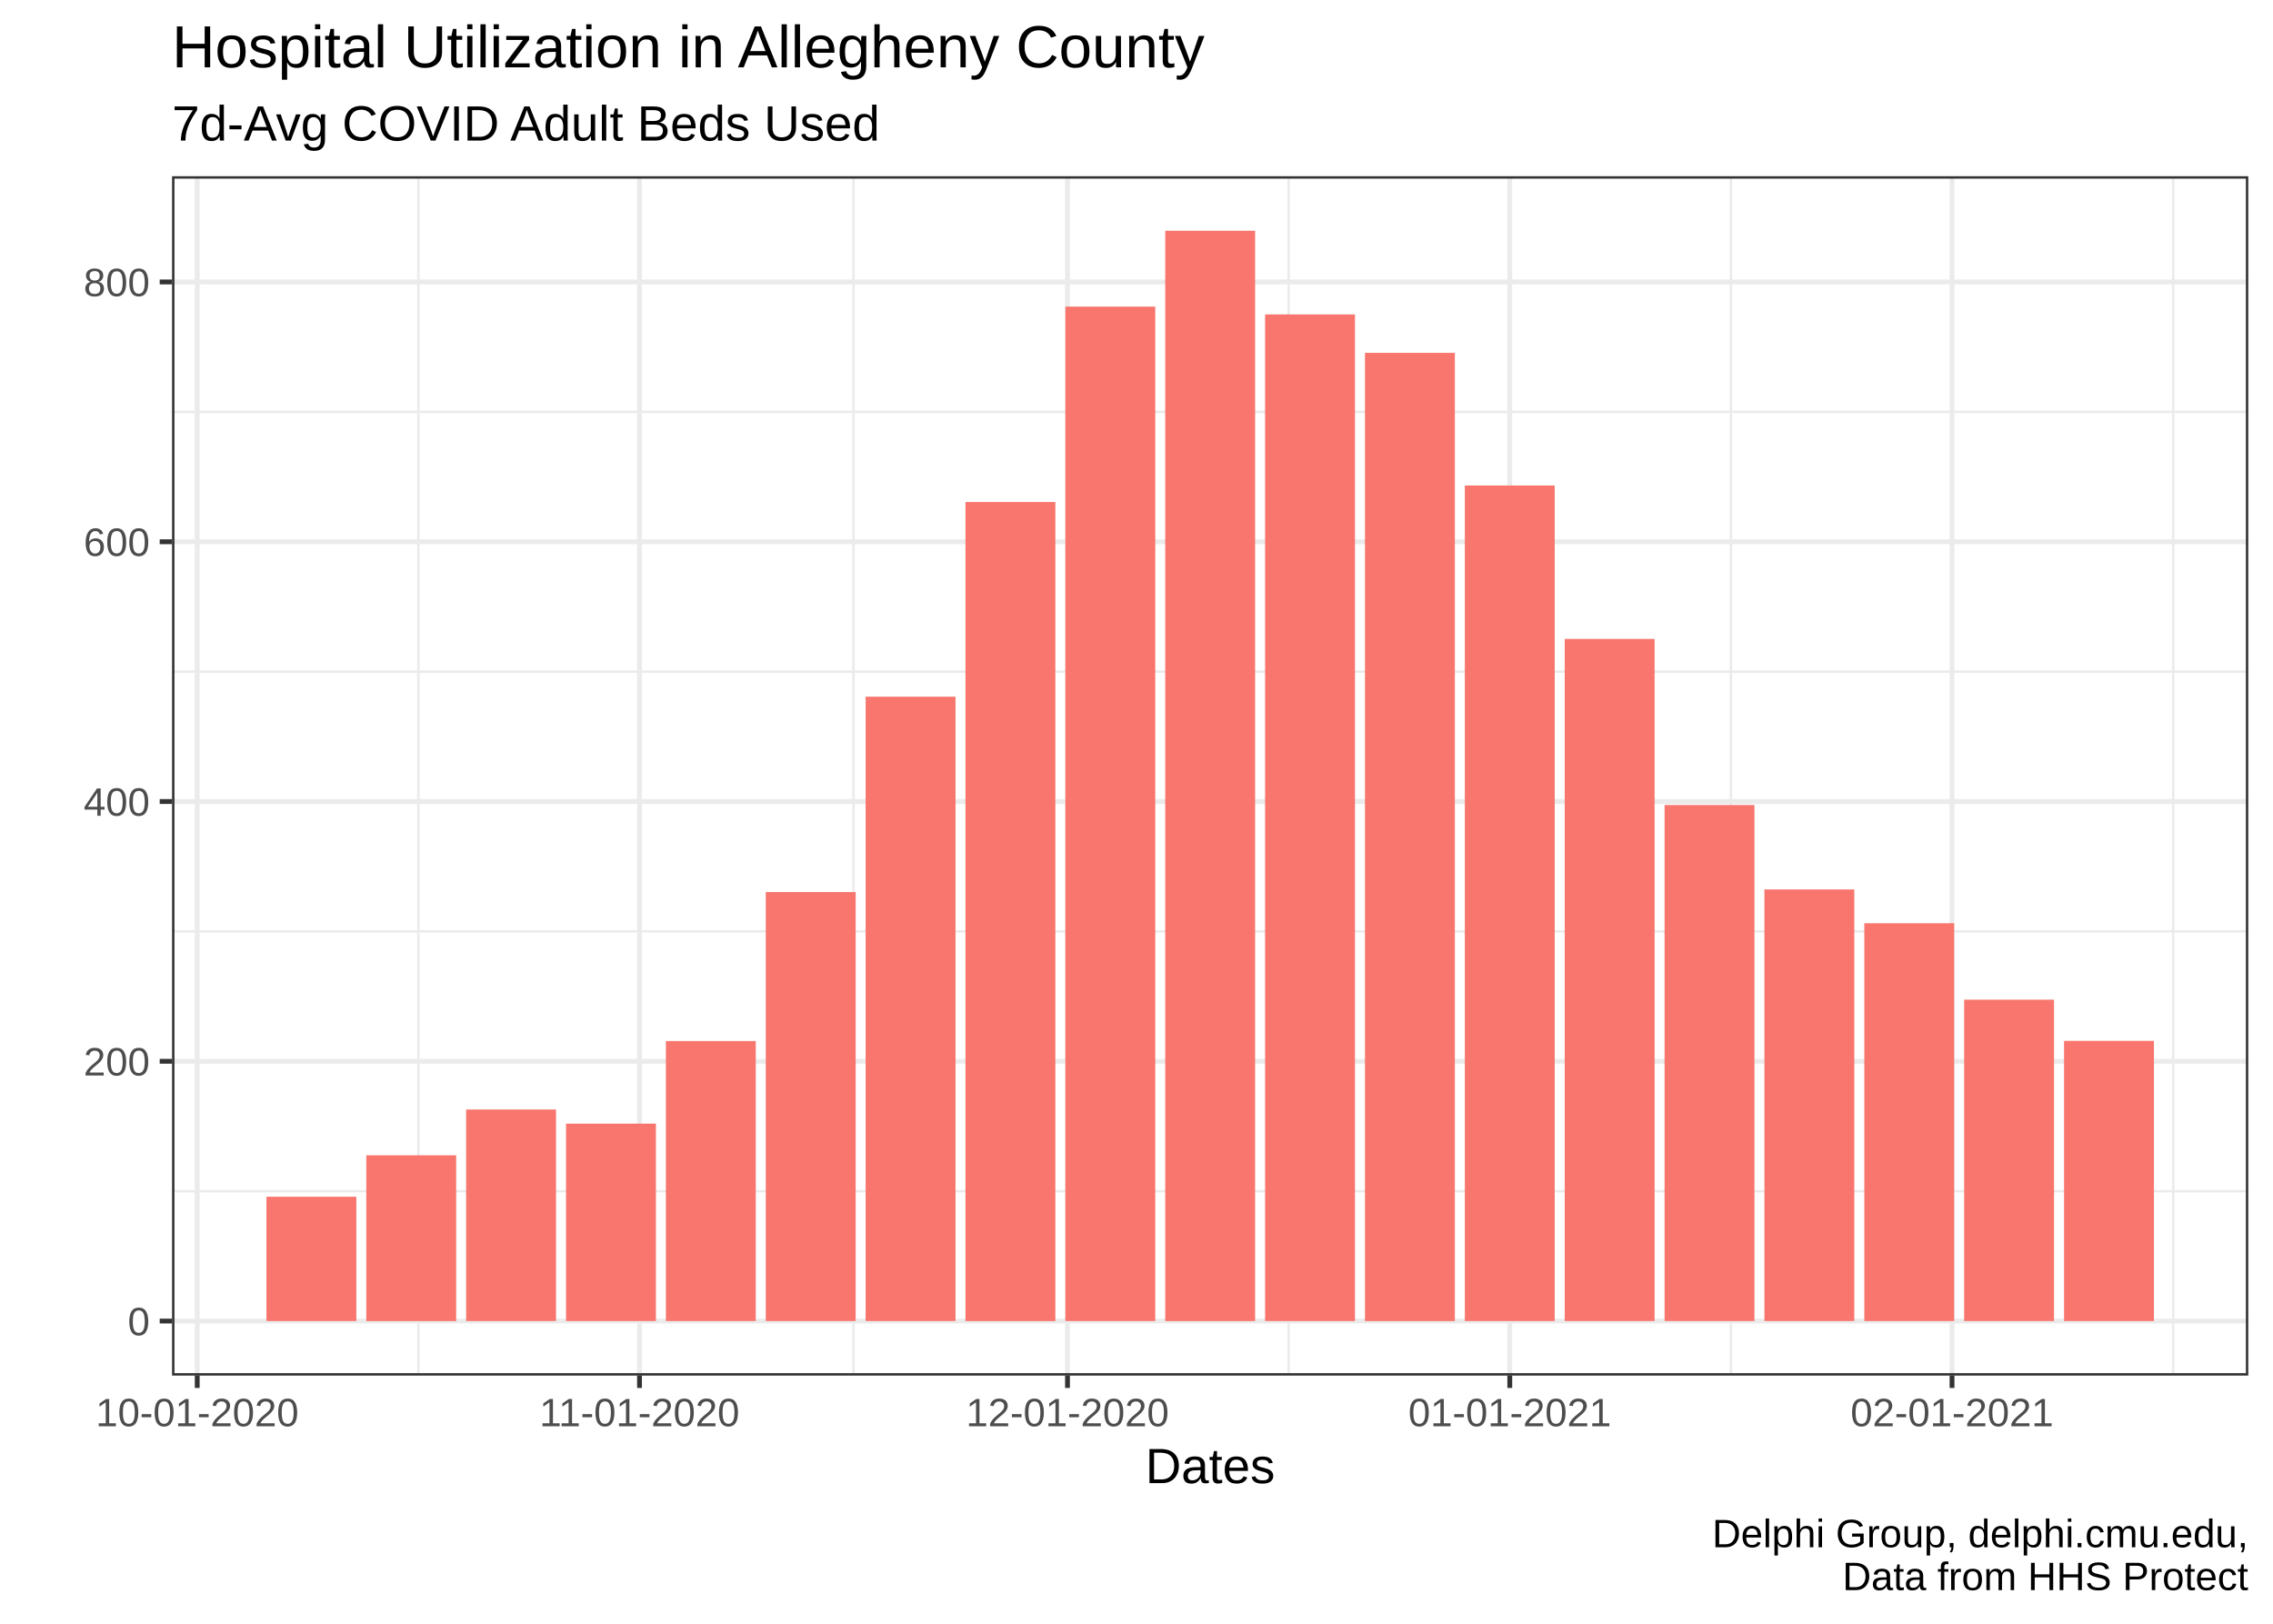
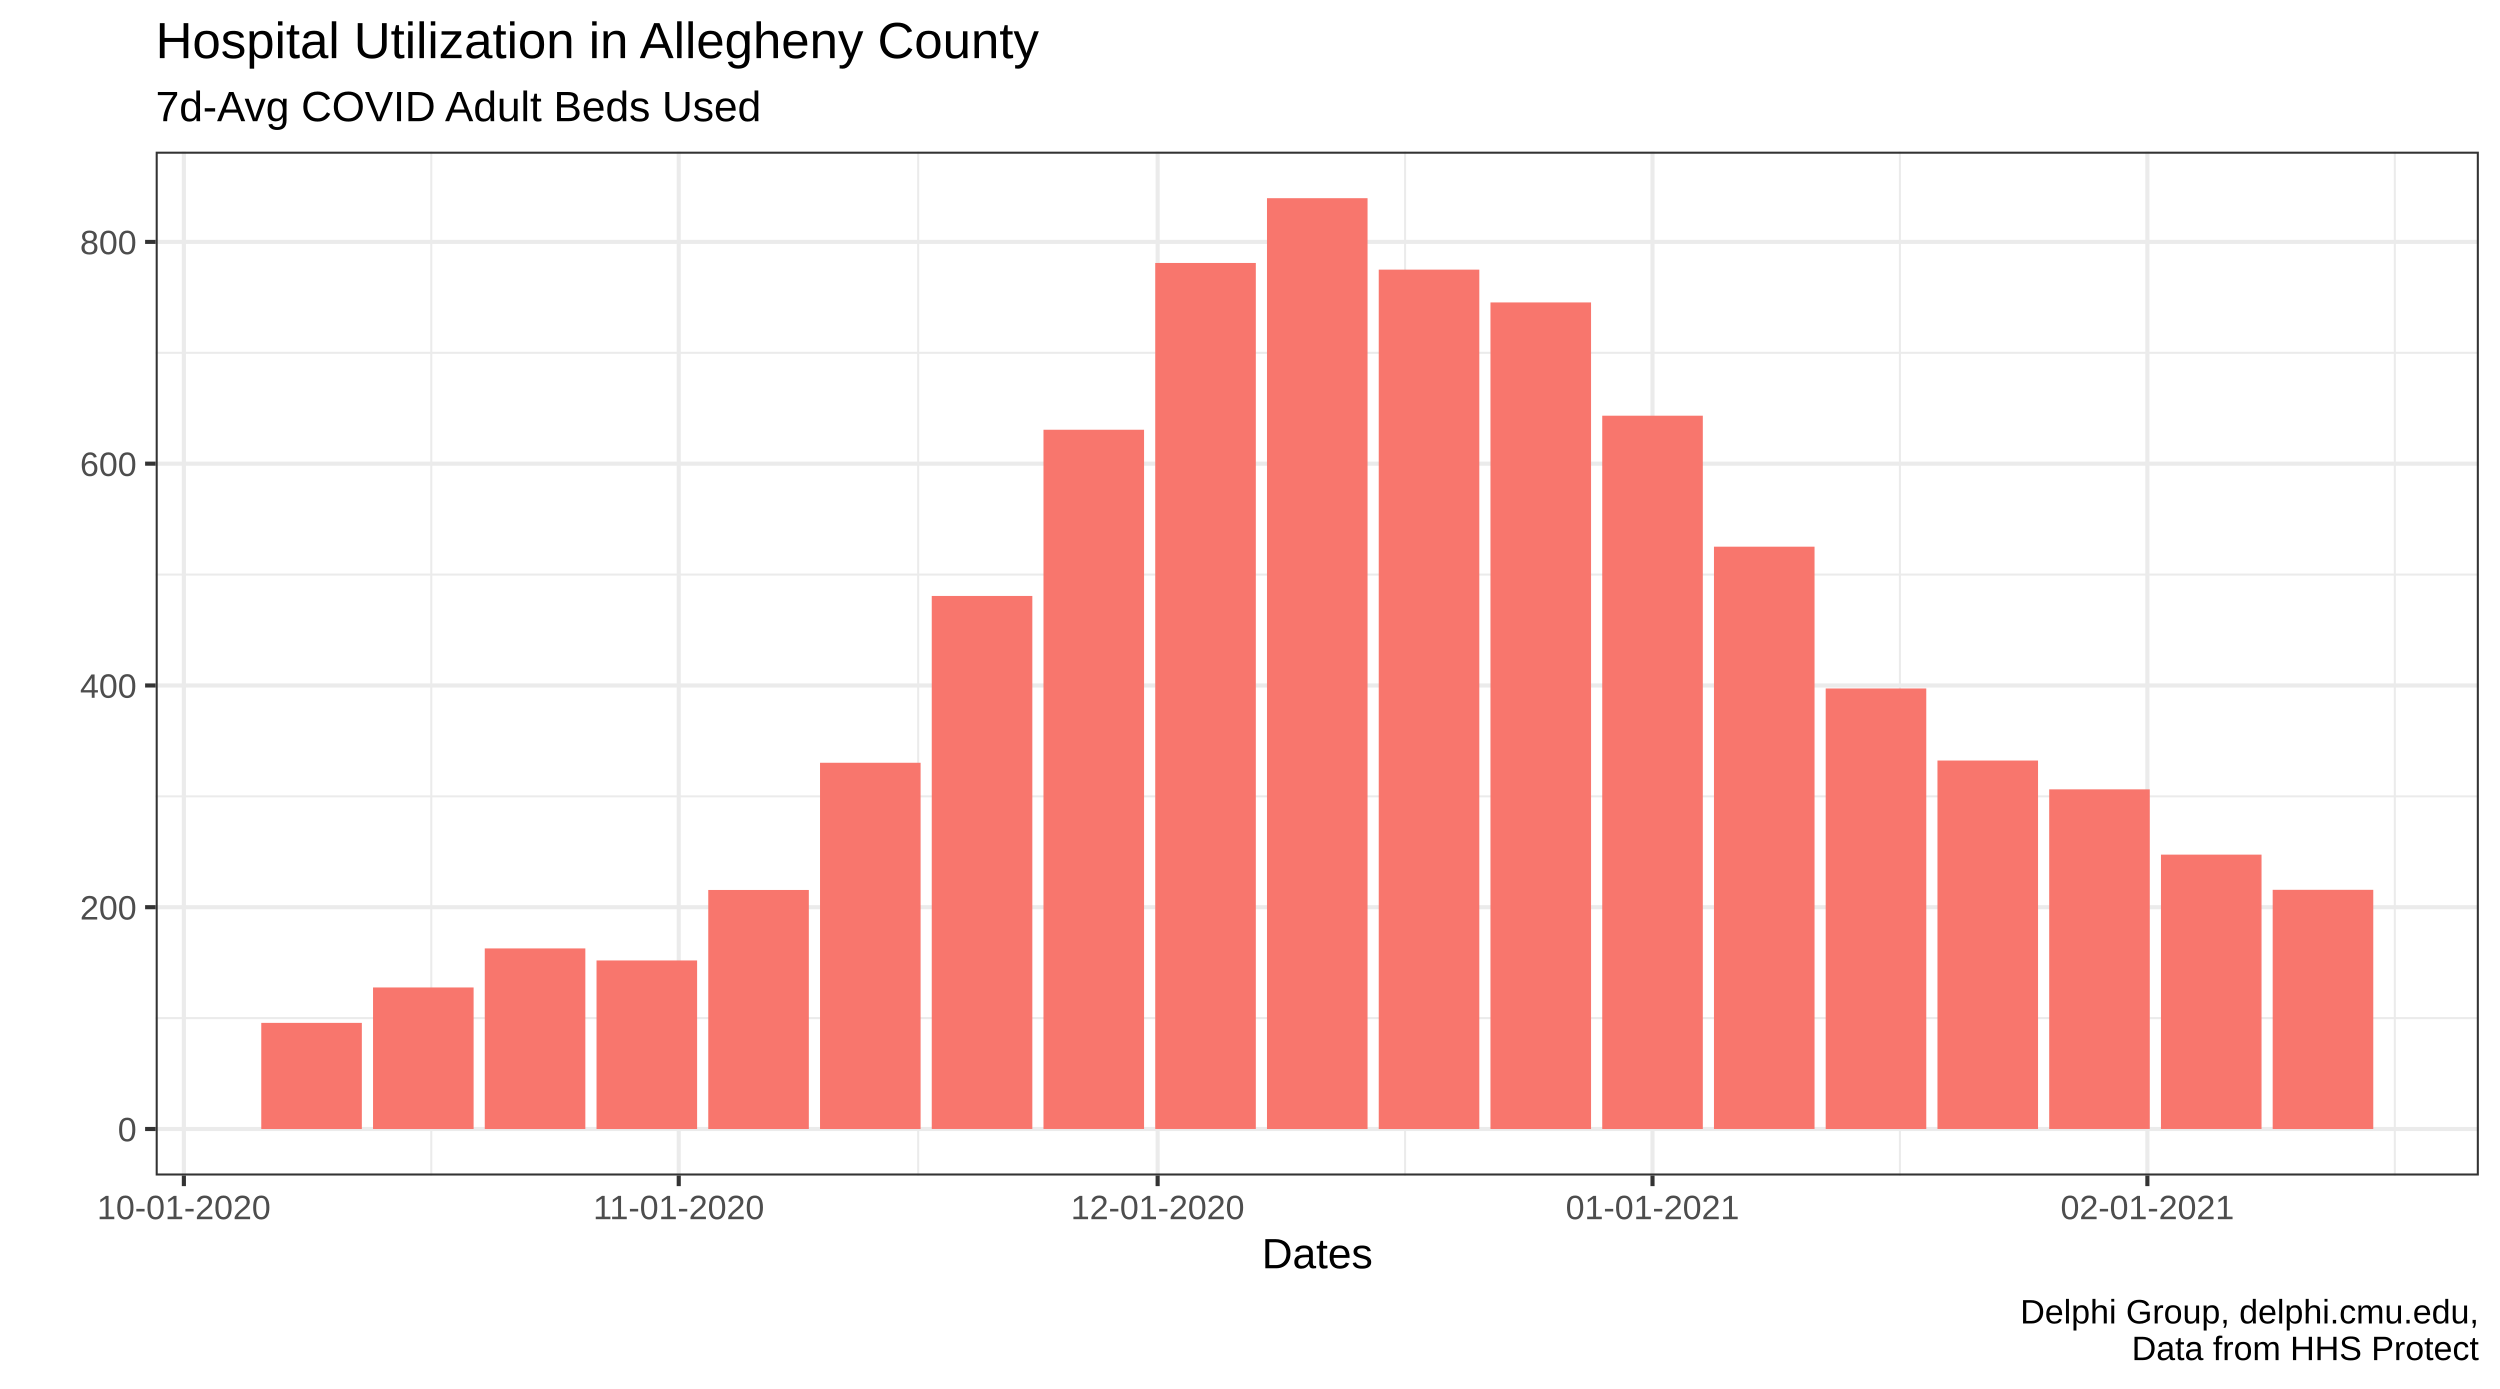
- <svg xmlns="http://www.w3.org/2000/svg" class="svglite" width="504.00pt" height="360.00pt" viewBox="0 0 504.00 360.00">
+ <svg xmlns="http://www.w3.org/2000/svg" class="svglite" width="648.00pt" height="360.00pt" viewBox="0 0 648.00 360.00">
  <defs>
    <style type="text/css">
    .svglite line, .svglite polyline, .svglite polygon, .svglite path, .svglite rect, .svglite circle {
      fill: none;
      stroke: #000000;
      stroke-linecap: round;
      stroke-linejoin: round;
      stroke-miterlimit: 10.00;
    }
  </style>
  </defs>
  <rect width="100%" height="100%" style="stroke: none; fill: #FFFFFF;" />
  <defs>
-     <clipPath id="cpMC4wMHw1MDQuMDB8MC4wMHwzNjAuMDA=">
-       <rect x="0.00" y="0.00" width="504.00" height="360.00" />
+     <clipPath id="cpMC4wMHw2NDguMDB8MC4wMHwzNjAuMDA=">
+       <rect x="0.00" y="0.00" width="648.00" height="360.00" />
    </clipPath>
  </defs>
-   <g clip-path="url(#cpMC4wMHw1MDQuMDB8MC4wMHwzNjAuMDA=)">
-     <rect x="0.00" y="0.00" width="504.00" height="360.00" style="stroke-width: 1.07; stroke: #FFFFFF; fill: #FFFFFF;" />
+   <g clip-path="url(#cpMC4wMHw2NDguMDB8MC4wMHwzNjAuMDA=)">
+     <rect x="0" y="0.00" width="648.00" height="360.00" style="stroke-width: 1.07; stroke: #FFFFFF; fill: #FFFFFF;" />
  </g>
  <defs>
-     <clipPath id="cpMzguMTV8NDk4LjUyfDM5LjA3fDMwNC45OA==">
-       <rect x="38.15" y="39.07" width="460.37" height="265.91" />
+     <clipPath id="cpNDAuMzV8NjQyLjUyfDM5LjMxfDMwNC43MA==">
+       <rect x="40.35" y="39.31" width="602.17" height="265.39" />
    </clipPath>
  </defs>
-   <g clip-path="url(#cpMzguMTV8NDk4LjUyfDM5LjA3fDMwNC45OA==)">
-     <rect x="38.15" y="39.07" width="460.37" height="265.91" style="stroke-width: 1.07; stroke: none; fill: #FFFFFF;" />
-     <polyline points="38.15,264.10 498.52,264.10 " style="stroke-width: 0.53; stroke: #EBEBEB; stroke-linecap: butt;" />
-     <polyline points="38.15,206.50 498.52,206.50 " style="stroke-width: 0.53; stroke: #EBEBEB; stroke-linecap: butt;" />
-     <polyline points="38.15,148.90 498.52,148.90 " style="stroke-width: 0.53; stroke: #EBEBEB; stroke-linecap: butt;" />
-     <polyline points="38.15,91.31 498.52,91.31 " style="stroke-width: 0.53; stroke: #EBEBEB; stroke-linecap: butt;" />
-     <polyline points="92.77,304.98 92.77,39.07 " style="stroke-width: 0.53; stroke: #EBEBEB; stroke-linecap: butt;" />
-     <polyline points="189.25,304.98 189.25,39.07 " style="stroke-width: 0.53; stroke: #EBEBEB; stroke-linecap: butt;" />
-     <polyline points="285.73,304.98 285.73,39.07 " style="stroke-width: 0.53; stroke: #EBEBEB; stroke-linecap: butt;" />
-     <polyline points="383.80,304.98 383.80,39.07 " style="stroke-width: 0.53; stroke: #EBEBEB; stroke-linecap: butt;" />
-     <polyline points="481.87,304.98 481.87,39.07 " style="stroke-width: 0.53; stroke: #EBEBEB; stroke-linecap: butt;" />
-     <polyline points="38.15,292.89 498.52,292.89 " style="stroke-width: 1.07; stroke: #EBEBEB; stroke-linecap: butt;" />
-     <polyline points="38.15,235.30 498.52,235.30 " style="stroke-width: 1.07; stroke: #EBEBEB; stroke-linecap: butt;" />
-     <polyline points="38.15,177.70 498.52,177.70 " style="stroke-width: 1.07; stroke: #EBEBEB; stroke-linecap: butt;" />
-     <polyline points="38.15,120.11 498.52,120.11 " style="stroke-width: 1.07; stroke: #EBEBEB; stroke-linecap: butt;" />
-     <polyline points="38.15,62.51 498.52,62.51 " style="stroke-width: 1.07; stroke: #EBEBEB; stroke-linecap: butt;" />
-     <polyline points="43.73,304.98 43.73,39.07 " style="stroke-width: 1.07; stroke: #EBEBEB; stroke-linecap: butt;" />
-     <polyline points="141.80,304.98 141.80,39.07 " style="stroke-width: 1.07; stroke: #EBEBEB; stroke-linecap: butt;" />
-     <polyline points="236.70,304.98 236.70,39.07 " style="stroke-width: 1.07; stroke: #EBEBEB; stroke-linecap: butt;" />
-     <polyline points="334.77,304.98 334.77,39.07 " style="stroke-width: 1.07; stroke: #EBEBEB; stroke-linecap: butt;" />
-     <polyline points="432.83,304.98 432.83,39.07 " style="stroke-width: 1.07; stroke: #EBEBEB; stroke-linecap: butt;" />
-     <rect x="59.08" y="265.33" width="19.93" height="27.56" style="stroke-width: 1.07; stroke: none; stroke-linecap: square; stroke-linejoin: miter; fill: #F8766D;" />
-     <rect x="81.22" y="256.14" width="19.93" height="36.76" style="stroke-width: 1.07; stroke: none; stroke-linecap: square; stroke-linejoin: miter; fill: #F8766D;" />
-     <rect x="103.36" y="245.99" width="19.93" height="46.90" style="stroke-width: 1.07; stroke: none; stroke-linecap: square; stroke-linejoin: miter; fill: #F8766D;" />
-     <rect x="125.51" y="249.12" width="19.93" height="43.77" style="stroke-width: 1.07; stroke: none; stroke-linecap: square; stroke-linejoin: miter; fill: #F8766D;" />
-     <rect x="147.65" y="230.81" width="19.93" height="62.08" style="stroke-width: 1.07; stroke: none; stroke-linecap: square; stroke-linejoin: miter; fill: #F8766D;" />
-     <rect x="169.80" y="197.78" width="19.93" height="95.11" style="stroke-width: 1.07; stroke: none; stroke-linecap: square; stroke-linejoin: miter; fill: #F8766D;" />
-     <rect x="191.94" y="154.46" width="19.93" height="138.43" style="stroke-width: 1.07; stroke: none; stroke-linecap: square; stroke-linejoin: miter; fill: #F8766D;" />
-     <rect x="214.08" y="111.30" width="19.93" height="181.60" style="stroke-width: 1.07; stroke: none; stroke-linecap: square; stroke-linejoin: miter; fill: #F8766D;" />
-     <rect x="236.23" y="67.98" width="19.93" height="224.91" style="stroke-width: 1.07; stroke: none; stroke-linecap: square; stroke-linejoin: miter; fill: #F8766D;" />
-     <rect x="258.37" y="51.16" width="19.93" height="241.74" style="stroke-width: 1.07; stroke: none; stroke-linecap: square; stroke-linejoin: miter; fill: #F8766D;" />
-     <rect x="280.51" y="69.71" width="19.93" height="223.18" style="stroke-width: 1.07; stroke: none; stroke-linecap: square; stroke-linejoin: miter; fill: #F8766D;" />
-     <rect x="302.66" y="78.23" width="19.93" height="214.67" style="stroke-width: 1.07; stroke: none; stroke-linecap: square; stroke-linejoin: miter; fill: #F8766D;" />
-     <rect x="324.80" y="107.64" width="19.93" height="185.25" style="stroke-width: 1.07; stroke: none; stroke-linecap: square; stroke-linejoin: miter; fill: #F8766D;" />
-     <rect x="346.95" y="141.66" width="19.93" height="151.23" style="stroke-width: 1.07; stroke: none; stroke-linecap: square; stroke-linejoin: miter; fill: #F8766D;" />
-     <rect x="369.09" y="178.48" width="19.93" height="114.41" style="stroke-width: 1.07; stroke: none; stroke-linecap: square; stroke-linejoin: miter; fill: #F8766D;" />
-     <rect x="391.23" y="197.20" width="19.93" height="95.69" style="stroke-width: 1.07; stroke: none; stroke-linecap: square; stroke-linejoin: miter; fill: #F8766D;" />
-     <rect x="413.38" y="204.69" width="19.93" height="88.20" style="stroke-width: 1.07; stroke: none; stroke-linecap: square; stroke-linejoin: miter; fill: #F8766D;" />
-     <rect x="435.52" y="221.64" width="19.93" height="71.25" style="stroke-width: 1.07; stroke: none; stroke-linecap: square; stroke-linejoin: miter; fill: #F8766D;" />
-     <rect x="457.67" y="230.77" width="19.93" height="62.12" style="stroke-width: 1.07; stroke: none; stroke-linecap: square; stroke-linejoin: miter; fill: #F8766D;" />
-     <rect x="38.15" y="39.07" width="460.37" height="265.91" style="stroke-width: 1.07; stroke: #333333;" />
+   <g clip-path="url(#cpNDAuMzV8NjQyLjUyfDM5LjMxfDMwNC43MA==)">
+     <rect x="40.35" y="39.31" width="602.17" height="265.39" style="stroke-width: 1.07; stroke: none; fill: #FFFFFF;" />
+     <polyline points="40.35,263.89 642.52,263.89 " style="stroke-width: 0.53; stroke: #EBEBEB; stroke-linecap: butt;" />
+     <polyline points="40.35,206.41 642.52,206.41 " style="stroke-width: 0.53; stroke: #EBEBEB; stroke-linecap: butt;" />
+     <polyline points="40.35,148.93 642.52,148.93 " style="stroke-width: 0.53; stroke: #EBEBEB; stroke-linecap: butt;" />
+     <polyline points="40.35,91.45 642.52,91.45 " style="stroke-width: 0.53; stroke: #EBEBEB; stroke-linecap: butt;" />
+     <polyline points="111.79,304.70 111.79,39.31 " style="stroke-width: 0.53; stroke: #EBEBEB; stroke-linecap: butt;" />
+     <polyline points="237.99,304.70 237.99,39.31 " style="stroke-width: 0.53; stroke: #EBEBEB; stroke-linecap: butt;" />
+     <polyline points="364.19,304.70 364.19,39.31 " style="stroke-width: 0.53; stroke: #EBEBEB; stroke-linecap: butt;" />
+     <polyline points="492.46,304.70 492.46,39.31 " style="stroke-width: 0.53; stroke: #EBEBEB; stroke-linecap: butt;" />
+     <polyline points="620.74,304.70 620.74,39.31 " style="stroke-width: 0.53; stroke: #EBEBEB; stroke-linecap: butt;" />
+     <polyline points="40.35,292.64 642.52,292.64 " style="stroke-width: 1.07; stroke: #EBEBEB; stroke-linecap: butt;" />
+     <polyline points="40.35,235.15 642.52,235.15 " style="stroke-width: 1.07; stroke: #EBEBEB; stroke-linecap: butt;" />
+     <polyline points="40.35,177.67 642.52,177.67 " style="stroke-width: 1.07; stroke: #EBEBEB; stroke-linecap: butt;" />
+     <polyline points="40.35,120.19 642.52,120.19 " style="stroke-width: 1.07; stroke: #EBEBEB; stroke-linecap: butt;" />
+     <polyline points="40.35,62.70 642.52,62.70 " style="stroke-width: 1.07; stroke: #EBEBEB; stroke-linecap: butt;" />
+     <polyline points="47.66,304.70 47.66,39.31 " style="stroke-width: 1.07; stroke: #EBEBEB; stroke-linecap: butt;" />
+     <polyline points="175.93,304.70 175.93,39.31 " style="stroke-width: 1.07; stroke: #EBEBEB; stroke-linecap: butt;" />
+     <polyline points="300.06,304.70 300.06,39.31 " style="stroke-width: 1.07; stroke: #EBEBEB; stroke-linecap: butt;" />
+     <polyline points="428.33,304.70 428.33,39.31 " style="stroke-width: 1.07; stroke: #EBEBEB; stroke-linecap: butt;" />
+     <polyline points="556.60,304.70 556.60,39.31 " style="stroke-width: 1.07; stroke: #EBEBEB; stroke-linecap: butt;" />
+     <rect x="67.72" y="265.13" width="26.07" height="27.51" style="stroke-width: 1.07; stroke: none; stroke-linecap: square; stroke-linejoin: miter; fill: #F8766D;" />
+     <rect x="96.69" y="255.95" width="26.07" height="36.69" style="stroke-width: 1.07; stroke: none; stroke-linecap: square; stroke-linejoin: miter; fill: #F8766D;" />
+     <rect x="125.65" y="245.83" width="26.07" height="46.81" style="stroke-width: 1.07; stroke: none; stroke-linecap: square; stroke-linejoin: miter; fill: #F8766D;" />
+     <rect x="154.62" y="248.95" width="26.07" height="43.69" style="stroke-width: 1.07; stroke: none; stroke-linecap: square; stroke-linejoin: miter; fill: #F8766D;" />
+     <rect x="183.58" y="230.68" width="26.07" height="61.96" style="stroke-width: 1.07; stroke: none; stroke-linecap: square; stroke-linejoin: miter; fill: #F8766D;" />
+     <rect x="212.55" y="197.71" width="26.07" height="94.93" style="stroke-width: 1.07; stroke: none; stroke-linecap: square; stroke-linejoin: miter; fill: #F8766D;" />
+     <rect x="241.51" y="154.47" width="26.07" height="138.16" style="stroke-width: 1.07; stroke: none; stroke-linecap: square; stroke-linejoin: miter; fill: #F8766D;" />
+     <rect x="270.47" y="111.39" width="26.07" height="181.24" style="stroke-width: 1.07; stroke: none; stroke-linecap: square; stroke-linejoin: miter; fill: #F8766D;" />
+     <rect x="299.44" y="68.16" width="26.07" height="224.47" style="stroke-width: 1.07; stroke: none; stroke-linecap: square; stroke-linejoin: miter; fill: #F8766D;" />
+     <rect x="328.40" y="51.37" width="26.07" height="241.27" style="stroke-width: 1.07; stroke: none; stroke-linecap: square; stroke-linejoin: miter; fill: #F8766D;" />
+     <rect x="357.37" y="69.89" width="26.07" height="222.75" style="stroke-width: 1.07; stroke: none; stroke-linecap: square; stroke-linejoin: miter; fill: #F8766D;" />
+     <rect x="386.33" y="78.39" width="26.07" height="214.25" style="stroke-width: 1.07; stroke: none; stroke-linecap: square; stroke-linejoin: miter; fill: #F8766D;" />
+     <rect x="415.30" y="107.75" width="26.07" height="184.89" style="stroke-width: 1.07; stroke: none; stroke-linecap: square; stroke-linejoin: miter; fill: #F8766D;" />
+     <rect x="444.26" y="141.70" width="26.07" height="150.93" style="stroke-width: 1.07; stroke: none; stroke-linecap: square; stroke-linejoin: miter; fill: #F8766D;" />
+     <rect x="473.22" y="178.45" width="26.07" height="114.19" style="stroke-width: 1.07; stroke: none; stroke-linecap: square; stroke-linejoin: miter; fill: #F8766D;" />
+     <rect x="502.19" y="197.13" width="26.07" height="95.50" style="stroke-width: 1.07; stroke: none; stroke-linecap: square; stroke-linejoin: miter; fill: #F8766D;" />
+     <rect x="531.15" y="204.60" width="26.07" height="88.03" style="stroke-width: 1.07; stroke: none; stroke-linecap: square; stroke-linejoin: miter; fill: #F8766D;" />
+     <rect x="560.12" y="221.52" width="26.07" height="71.11" style="stroke-width: 1.07; stroke: none; stroke-linecap: square; stroke-linejoin: miter; fill: #F8766D;" />
+     <rect x="589.08" y="230.64" width="26.07" height="62.00" style="stroke-width: 1.07; stroke: none; stroke-linecap: square; stroke-linejoin: miter; fill: #F8766D;" />
+     <rect x="40.35" y="39.31" width="602.17" height="265.39" style="stroke-width: 1.07; stroke: #333333;" />
  </g>
-   <g clip-path="url(#cpMC4wMHw1MDQuMDB8MC4wMHwzNjAuMDA=)">
-     <text x="33.22" y="296.05" text-anchor="end" style="font-size: 8.80px; fill: #4D4D4D; font-family: Arial;" textLength="4.90px" lengthAdjust="spacingAndGlyphs">0</text>
-     <text x="33.22" y="238.45" text-anchor="end" style="font-size: 8.80px; fill: #4D4D4D; font-family: Arial;" textLength="14.69px" lengthAdjust="spacingAndGlyphs">200</text>
-     <text x="33.22" y="180.86" text-anchor="end" style="font-size: 8.80px; fill: #4D4D4D; font-family: Arial;" textLength="14.69px" lengthAdjust="spacingAndGlyphs">400</text>
-     <text x="33.22" y="123.26" text-anchor="end" style="font-size: 8.80px; fill: #4D4D4D; font-family: Arial;" textLength="14.69px" lengthAdjust="spacingAndGlyphs">600</text>
-     <text x="33.22" y="65.67" text-anchor="end" style="font-size: 8.80px; fill: #4D4D4D; font-family: Arial;" textLength="14.69px" lengthAdjust="spacingAndGlyphs">800</text>
-     <polyline points="35.41,292.89 38.15,292.89 " style="stroke-width: 1.07; stroke: #333333; stroke-linecap: butt;" />
-     <polyline points="35.41,235.30 38.15,235.30 " style="stroke-width: 1.07; stroke: #333333; stroke-linecap: butt;" />
-     <polyline points="35.41,177.70 38.15,177.70 " style="stroke-width: 1.07; stroke: #333333; stroke-linecap: butt;" />
-     <polyline points="35.41,120.11 38.15,120.11 " style="stroke-width: 1.07; stroke: #333333; stroke-linecap: butt;" />
-     <polyline points="35.41,62.51 38.15,62.51 " style="stroke-width: 1.07; stroke: #333333; stroke-linecap: butt;" />
-     <polyline points="43.73,307.72 43.73,304.98 " style="stroke-width: 1.07; stroke: #333333; stroke-linecap: butt;" />
-     <polyline points="141.80,307.72 141.80,304.98 " style="stroke-width: 1.07; stroke: #333333; stroke-linecap: butt;" />
-     <polyline points="236.70,307.72 236.70,304.98 " style="stroke-width: 1.07; stroke: #333333; stroke-linecap: butt;" />
-     <polyline points="334.77,307.72 334.77,304.98 " style="stroke-width: 1.07; stroke: #333333; stroke-linecap: butt;" />
-     <polyline points="432.83,307.72 432.83,304.98 " style="stroke-width: 1.07; stroke: #333333; stroke-linecap: butt;" />
-     <text x="43.73" y="316.22" text-anchor="middle" style="font-size: 8.80px; fill: #4D4D4D; font-family: Arial;" textLength="45.03px" lengthAdjust="spacingAndGlyphs">10-01-2020</text>
-     <text x="141.80" y="316.22" text-anchor="middle" style="font-size: 8.80px; fill: #4D4D4D; font-family: Arial;" textLength="45.03px" lengthAdjust="spacingAndGlyphs">11-01-2020</text>
-     <text x="236.70" y="316.22" text-anchor="middle" style="font-size: 8.80px; fill: #4D4D4D; font-family: Arial;" textLength="45.03px" lengthAdjust="spacingAndGlyphs">12-01-2020</text>
-     <text x="334.77" y="316.22" text-anchor="middle" style="font-size: 8.80px; fill: #4D4D4D; font-family: Arial;" textLength="45.03px" lengthAdjust="spacingAndGlyphs">01-01-2021</text>
-     <text x="432.83" y="316.22" text-anchor="middle" style="font-size: 8.80px; fill: #4D4D4D; font-family: Arial;" textLength="45.03px" lengthAdjust="spacingAndGlyphs">02-01-2021</text>
-     <text x="268.34" y="328.83" text-anchor="middle" style="font-size: 11.00px; font-family: Arial;" textLength="28.74px" lengthAdjust="spacingAndGlyphs">Dates</text>
-     <text x="38.15" y="31.17" style="font-size: 11.00px; font-family: Arial;" textLength="157.73px" lengthAdjust="spacingAndGlyphs">7d-Avg COVID Adult Beds Used</text>
-     <text x="38.15" y="14.94" style="font-size: 13.20px; font-family: Arial;" textLength="229.50px" lengthAdjust="spacingAndGlyphs">Hospital Utilization in Allegheny County</text>
-     <text x="498.52" y="343.04" text-anchor="end" style="font-size: 8.80px; font-family: Arial;" textLength="121.28px" lengthAdjust="spacingAndGlyphs">Delphi Group, delphi.cmu.edu, </text>
-     <text x="498.52" y="352.54" text-anchor="end" style="font-size: 8.80px; font-family: Arial;" textLength="94.82px" lengthAdjust="spacingAndGlyphs"> Data from HHS Protect </text>
+   <g clip-path="url(#cpMC4wMHw2NDguMDB8MC4wMHwzNjAuMDA=)">
+     <text x="35.42" y="295.83" text-anchor="end" style="font-size: 8.80px; fill: #4D4D4D; font-family: Arial;" textLength="5.59px" lengthAdjust="spacingAndGlyphs">0</text>
+     <text x="35.42" y="238.35" text-anchor="end" style="font-size: 8.80px; fill: #4D4D4D; font-family: Arial;" textLength="16.78px" lengthAdjust="spacingAndGlyphs">200</text>
+     <text x="35.42" y="180.87" text-anchor="end" style="font-size: 8.80px; fill: #4D4D4D; font-family: Arial;" textLength="16.78px" lengthAdjust="spacingAndGlyphs">400</text>
+     <text x="35.42" y="123.38" text-anchor="end" style="font-size: 8.80px; fill: #4D4D4D; font-family: Arial;" textLength="16.78px" lengthAdjust="spacingAndGlyphs">600</text>
+     <text x="35.42" y="65.90" text-anchor="end" style="font-size: 8.80px; fill: #4D4D4D; font-family: Arial;" textLength="16.78px" lengthAdjust="spacingAndGlyphs">800</text>
+     <polyline points="37.61,292.64 40.35,292.64 " style="stroke-width: 1.07; stroke: #333333; stroke-linecap: butt;" />
+     <polyline points="37.61,235.15 40.35,235.15 " style="stroke-width: 1.07; stroke: #333333; stroke-linecap: butt;" />
+     <polyline points="37.61,177.67 40.35,177.67 " style="stroke-width: 1.07; stroke: #333333; stroke-linecap: butt;" />
+     <polyline points="37.61,120.19 40.35,120.19 " style="stroke-width: 1.07; stroke: #333333; stroke-linecap: butt;" />
+     <polyline points="37.61,62.70 40.35,62.70 " style="stroke-width: 1.07; stroke: #333333; stroke-linecap: butt;" />
+     <polyline points="47.66,307.44 47.66,304.70 " style="stroke-width: 1.07; stroke: #333333; stroke-linecap: butt;" />
+     <polyline points="175.93,307.44 175.93,304.70 " style="stroke-width: 1.07; stroke: #333333; stroke-linecap: butt;" />
+     <polyline points="300.06,307.44 300.06,304.70 " style="stroke-width: 1.07; stroke: #333333; stroke-linecap: butt;" />
+     <polyline points="428.33,307.44 428.33,304.70 " style="stroke-width: 1.07; stroke: #333333; stroke-linecap: butt;" />
+     <polyline points="556.60,307.44 556.60,304.70 " style="stroke-width: 1.07; stroke: #333333; stroke-linecap: butt;" />
+     <text x="47.66" y="316.02" text-anchor="middle" style="font-size: 8.80px; fill: #4D4D4D; font-family: Arial;" textLength="52.75px" lengthAdjust="spacingAndGlyphs">10-01-2020</text>
+     <text x="175.93" y="316.02" text-anchor="middle" style="font-size: 8.80px; fill: #4D4D4D; font-family: Arial;" textLength="52.75px" lengthAdjust="spacingAndGlyphs">11-01-2020</text>
+     <text x="300.06" y="316.02" text-anchor="middle" style="font-size: 8.80px; fill: #4D4D4D; font-family: Arial;" textLength="52.75px" lengthAdjust="spacingAndGlyphs">12-01-2020</text>
+     <text x="428.33" y="316.02" text-anchor="middle" style="font-size: 8.80px; fill: #4D4D4D; font-family: Arial;" textLength="52.75px" lengthAdjust="spacingAndGlyphs">01-01-2021</text>
+     <text x="556.60" y="316.02" text-anchor="middle" style="font-size: 8.80px; fill: #4D4D4D; font-family: Arial;" textLength="52.75px" lengthAdjust="spacingAndGlyphs">02-01-2021</text>
+     <text x="341.44" y="328.74" text-anchor="middle" style="font-size: 11.00px; font-family: Arial;" textLength="31.70px" lengthAdjust="spacingAndGlyphs">Dates</text>
+     <text x="40.35" y="31.41" style="font-size: 11.00px; font-family: Arial;" textLength="174.20px" lengthAdjust="spacingAndGlyphs">7d-Avg COVID Adult Beds Used</text>
+     <text x="40.35" y="15.07" style="font-size: 13.20px; font-family: Arial;" textLength="261.01px" lengthAdjust="spacingAndGlyphs">Hospital Utilization in Allegheny County</text>
+     <text x="642.52" y="343.04" text-anchor="end" style="font-size: 8.80px; font-family: Arial;" textLength="138.43px" lengthAdjust="spacingAndGlyphs">Delphi Group, delphi.cmu.edu, </text>
+     <text x="642.52" y="352.54" text-anchor="end" style="font-size: 8.80px; font-family: Arial;" textLength="107.47px" lengthAdjust="spacingAndGlyphs"> Data from HHS Protect </text>
  </g>
</svg>
